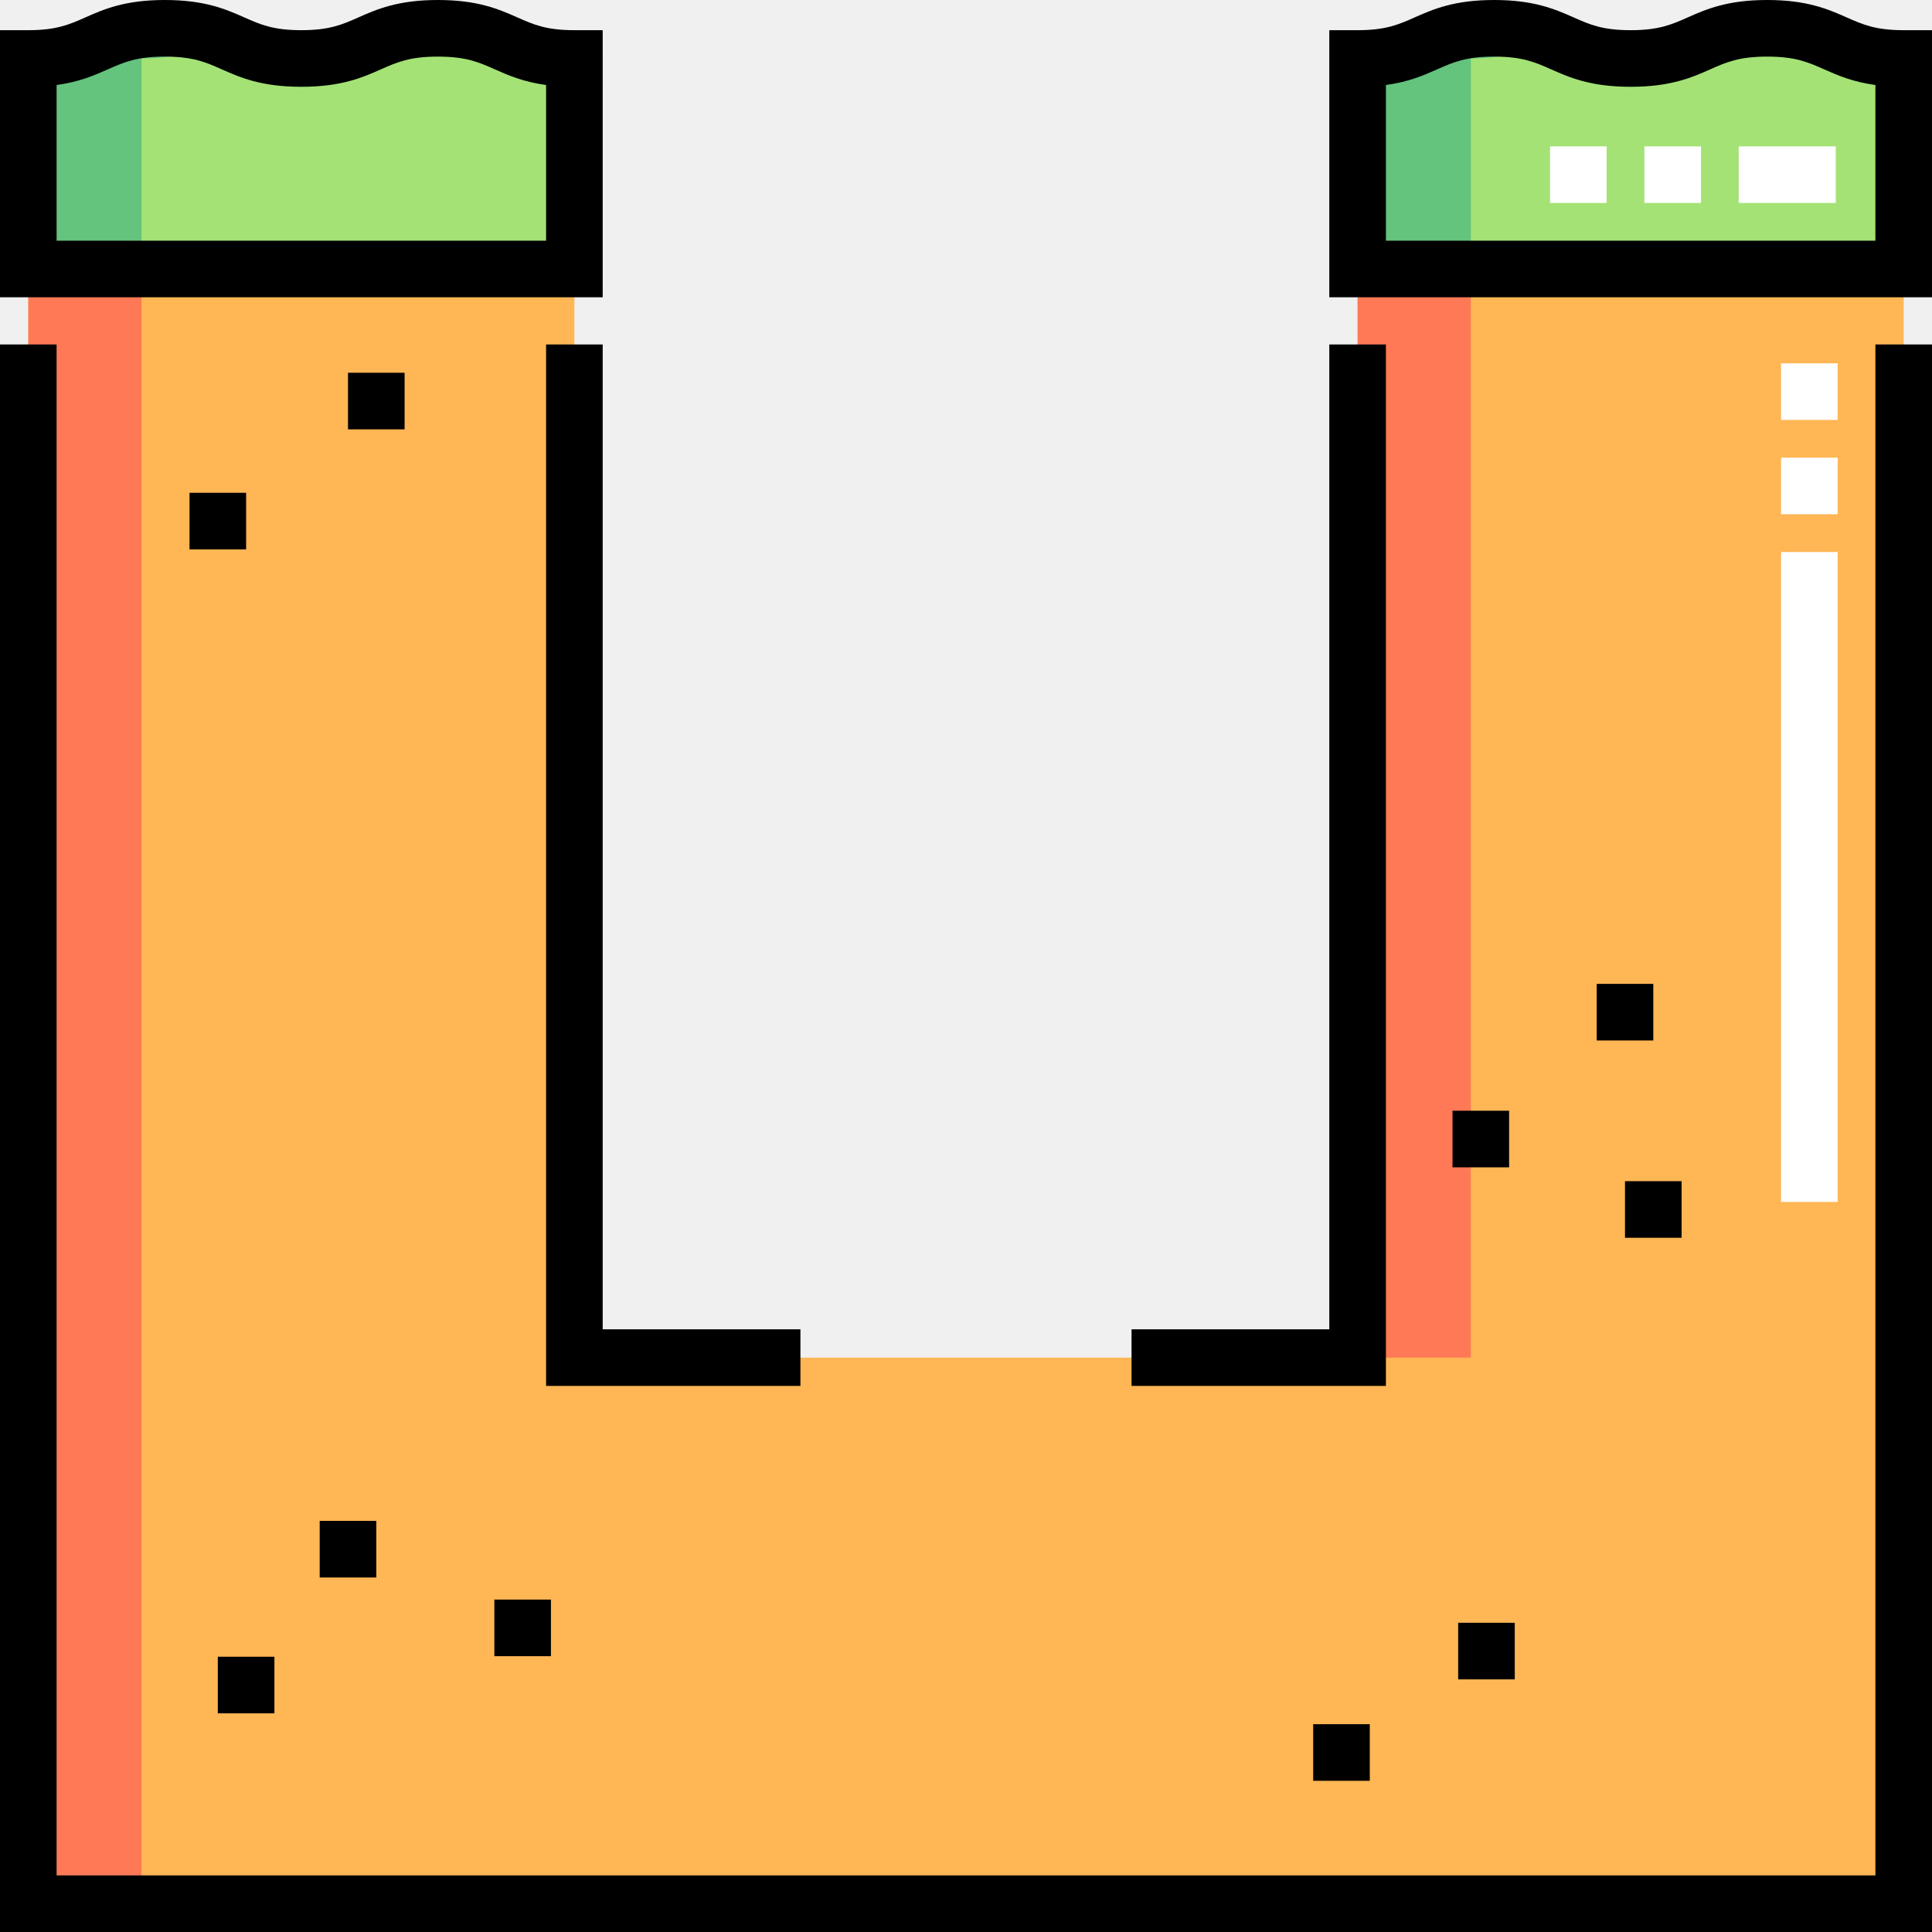
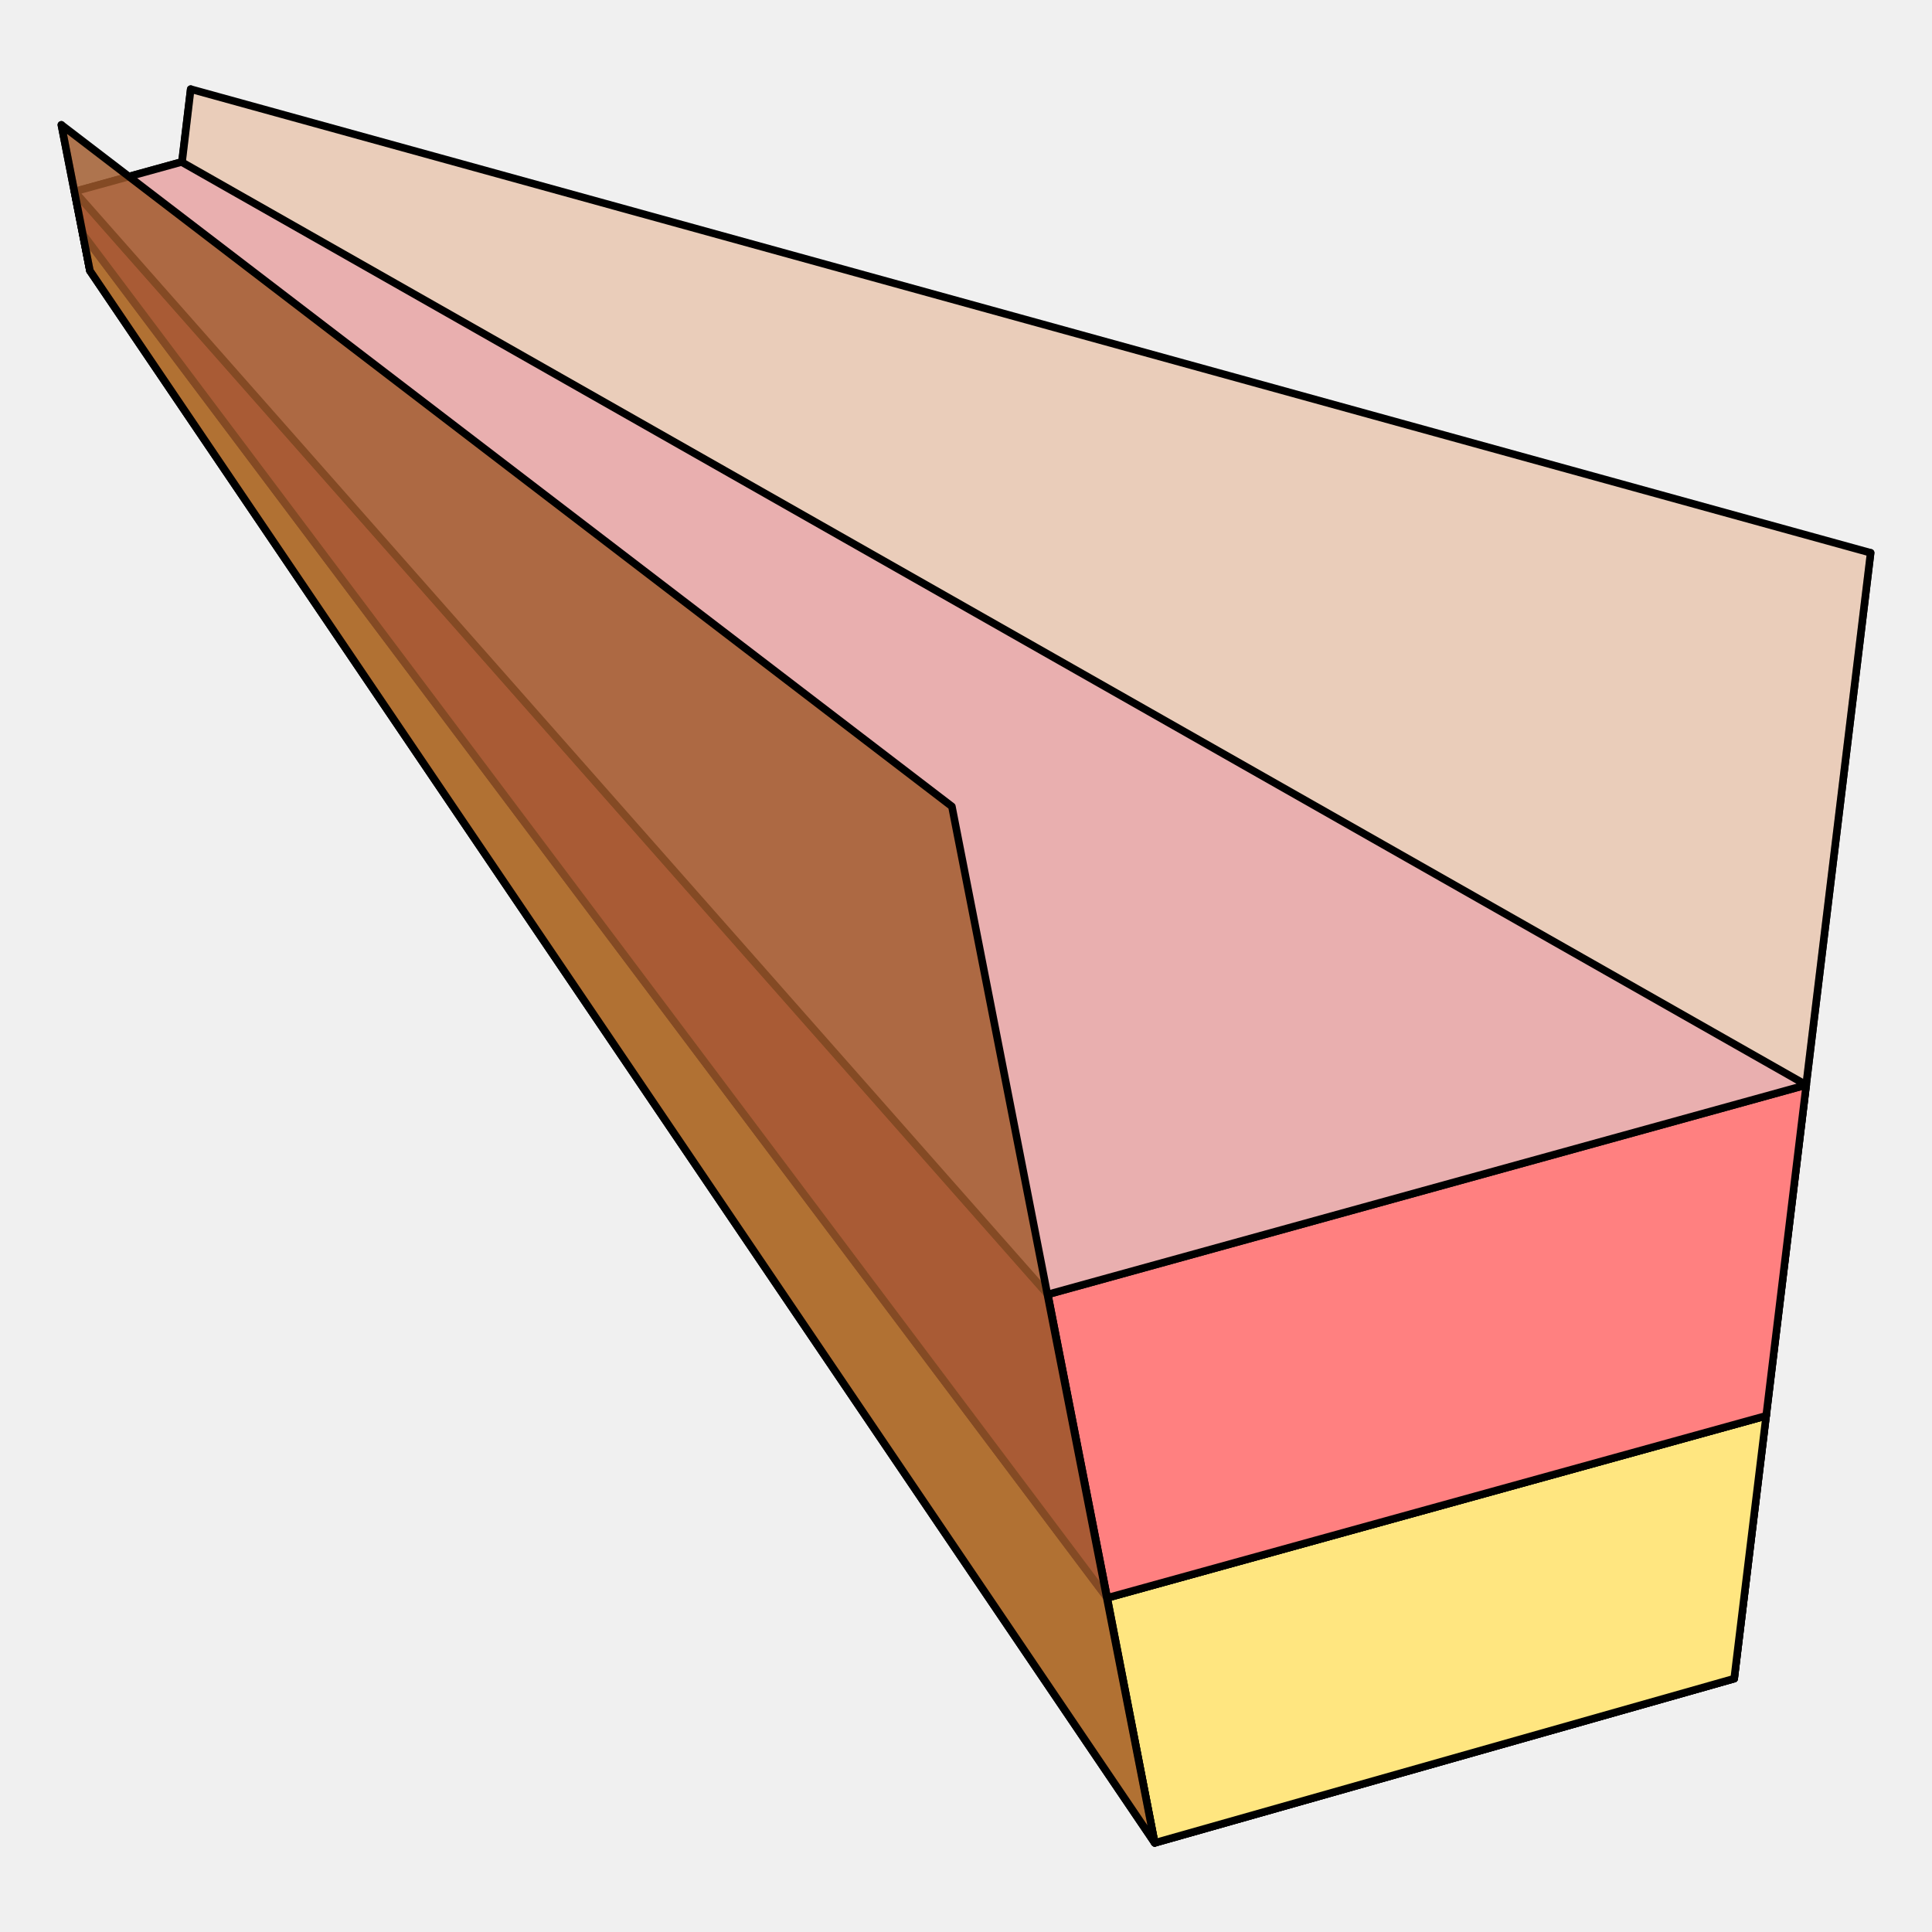
<svg xmlns="http://www.w3.org/2000/svg" id="svg66" version="1.1" width="512pt" viewBox="0 0 512 512" height="512pt">
-   <defs id="defs70" />
-   <path id="path2" fill="#ffb655" d="m359.781 71.285v288.496h-207.562v-288.496h-144.719v433.215h497v-433.215zm0 0" />
-   <path id="path4" fill="#a4e276" d="m7.5 15.5c18.09 0 18.09-8 36.184-8 18.09 0 18.09 8 36.18 8 18.09 0 18.09-8 36.176-8 18.09 0 18.09 8 36.18 8v55.785h-144.719zm0 0" />
-   <path id="path6" fill="#a4e276" d="m359.781 15.5c18.09 0 18.09-8 36.184-8 18.09 0 18.09 8 36.18 8 18.09 0 18.09-8 36.176-8 18.09 0 18.09 8 36.18 8v55.785h-144.719zm0 0" />
-   <path id="path16" fill="#ff7956" d="m359.781 71.285h30v288.496h-30zm0 0" />
-   <path id="path18" fill="#ff7956" d="m7.5 71.285h30v433.215h-30zm0 0" />
-   <path id="path20" fill="#64c37d" d="m58.684 10.18c-3.688-1.477-7.984-2.68-15-2.68-18.094 0-18.094 8-36.184 8v55.785h30v-55.785c11.07 0 15.367-2.996 21.184-5.32zm0 0" />
-   <path id="path22" fill="#64c37d" d="m410.965 10.18c-3.688-1.477-7.984-2.68-15-2.68-18.094 0-18.094 8-36.184 8v55.785h30v-55.785c11.07 0 15.367-2.996 21.184-5.32zm0 0" />
-   <path id="path28" d="m144.719 91.289v275.992h67.402v-15h-52.402v-260.992zm0 0" />
-   <path id="path30" d="m299.871 367.281h67.41v-275.992h-15v260.992h-52.41zm0 0" />
-   <path id="path32" d="m497 497h-482v-405.715h-15v420.715h512v-420.715h-15zm0 0" />
-   <path id="path34" d="m159.719 8h-7.5c-7.461 0-10.812-1.48-15.055-3.359-4.918-2.176-10.492-4.641-21.125-4.641-10.629 0-16.203 2.465-21.121 4.641-4.242 1.879-7.594 3.359-15.055 3.359-7.461 0-10.812-1.48-15.059-3.359-4.918-2.176-10.492-4.641-21.121-4.641-10.633 0-16.207 2.465-21.125 4.641-4.246 1.879-7.598 3.359-15.059 3.359h-7.5v70.785h159.719zm-15 55.785h-129.719v-41.258c6.055-.82 10.016-2.574 13.625-4.168 4.242-1.879 7.598-3.359 15.059-3.359 7.461 0 10.812 1.48 15.055 3.359 4.918 2.176 10.496 4.641 21.125 4.641 10.629 0 16.203-2.465 21.121-4.641 4.246-1.879 7.598-3.359 15.055-3.359 7.461 0 10.812 1.48 15.059 3.359 3.605 1.594 7.57 3.348 13.621 4.168zm0 0" />
-   <path id="path36" d="m504.5 8c-7.461 0-10.812-1.48-15.055-3.359-4.918-2.176-10.496-4.641-21.125-4.641-10.629 0-16.203 2.465-21.121 4.641-4.242 1.879-7.594 3.359-15.055 3.359-7.461 0-10.812-1.48-15.059-3.359-4.918-2.176-10.492-4.641-21.121-4.641-10.633 0-16.207 2.465-21.125 4.641-4.246 1.879-7.598 3.359-15.059 3.359h-7.5v70.785h159.719v-70.785zm-7.5 55.785h-129.719v-41.258c6.055-.82 10.016-2.574 13.625-4.168 4.242-1.879 7.598-3.359 15.059-3.359 7.461 0 10.812 1.48 15.055 3.359 4.918 2.176 10.496 4.641 21.125 4.641 10.629 0 16.203-2.465 21.121-4.641 4.246-1.879 7.598-3.359 15.059-3.359 7.457 0 10.812 1.48 15.055 3.359 3.609 1.594 7.57 3.348 13.621 4.168zm0 0" />
-   <path id="path40" d="m131.008 423.906h15v15h-15zm0 0" />
-   <path id="path42" d="m348.008 456.93h15v15h-15zm0 0" />
-   <path id="path44" d="m386.43 430.051h15v15h-15zm0 0" />
-   <path id="path46" d="m423.141 260.738h15v15h-15zm0 0" />
-   <path id="path48" d="m84.723 403.051h15v15h-15zm0 0" />
-   <path id="path50" d="m384.93 294.355h15v15h-15zm0 0" />
-   <path id="path52" d="m50.223 130.598h15v15h-15zm0 0" />
-   <path id="path54" d="m92.223 98.785h15v15h-15zm0 0" />
-   <path id="path56" d="m430.641 313.023h15v15h-15zm0 0" />
-   <path id="path58" d="m57.723 439.051h15v15h-15zm0 0" />
-   <g id="g64" fill="#fff">
-     <path id="path60" d="m487 318.523h-15v-172.238h15zm0-182.238h-15v-15h15zm0-25h-15v-15h15zm0 0" />
-     <path id="path62" d="m486.5 53.785h-25.719v-15h25.719zm-35.719 0h-15v-15h15zm-25 0h-15v-15h15zm0 0" />
+   <defs id="defs70">
+     </defs>
+   <g id="g1065" style="opacity:0.821;fill:#00d455;stroke-width:10;stroke-dasharray:30, 10;stroke-dashoffset:1">
+     <path id="path1077" style="fill:#e9e9ff;fill-rule:evenodd;stroke:none;stroke-width:10.218;stroke-linejoin:round" d="M 923.707,-162.419 1702.35,118.643 V 576.339 L 923.707,17.939 Z" points="1702.35,118.643 1702.35,576.339 923.707,17.939 923.707,-162.419 " />
+     <path id="path1067" style="fill:#353564;fill-rule:evenodd;stroke:none;stroke-width:10.218;stroke-linejoin:round" d="M 784.292,-123.931 V 56.426 L 923.707,17.939 V -162.419 Z" points="784.292,56.426 923.707,17.939 923.707,-162.419 784.292,-123.931 " />
+     <path id="path1075" style="fill:#afafde;fill-rule:evenodd;stroke:none;stroke-width:10.218;stroke-linejoin:round" d="M 784.292,56.426 1348.553,674.008 1702.35,576.339 923.707,17.939 Z" points="1348.553,674.008 1702.35,576.339 923.707,17.939 784.292,56.426 " />
+     <path id="path1069" style="fill:#e9c6af;stroke-width:10.218" d="M 784.292,-123.931 1348.553,216.313 1702.35,118.643 923.707,-162.419 Z" points="1348.553,216.313 1702.35,118.643 923.707,-162.419 784.292,-123.931 " />
+     <path id="path1073" style="fill:#d38d5f;stroke-width:10.218" d="m 1348.553,216.313 v 457.696 l 353.797,-97.67 V 118.643 Z" points="1348.553,674.008 1702.35,576.339 1702.35,118.643 1348.553,216.313 " />
+     <path id="path1071" style="fill:#a05a2c;stroke-width:10.218" d="M 784.292,-123.931 1348.553,216.313 V 674.008 L 784.292,56.426 Z" points="1348.553,216.313 1348.553,674.008 784.292,56.426 784.292,-123.931 " />
+   </g>
+   <g id="g13240" transform="translate(-0.283558,7.498171)">
+     <path style="fill:none;stroke:#000000;stroke-width:2;stroke-linecap:round;stroke-linejoin:round;stroke-miterlimit:4;stroke-dasharray:none;stroke-opacity:1" d="M 496.023,138.998 459.862,437.357 306.3,480.881 252.545,206.212" id="path1924" />
+     <path style="fill:none;stroke:#000000;stroke-width:2;stroke-linecap:round;stroke-linejoin:round;stroke-miterlimit:4;stroke-dasharray:none;stroke-opacity:1" d="M 50.823,16.123 45.732,58.129 24.112,64.257 16.544,25.586" id="path1924-6" />
+     <path style="fill:#e9c6af;fill-opacity:0.824;stroke:#000000;stroke-width:2;stroke-linecap:round;stroke-linejoin:round;stroke-miterlimit:4;stroke-dasharray:none;stroke-opacity:1" d="M 262.4,256.544 459.862,437.357 496.023,138.998 50.823,16.123 46.933,48.936 252.545,206.212 l 9.855,50.332" id="path16301" />
+     <path style="fill:#d38d5f;fill-opacity:0.824;stroke:#000000;stroke-width:2;stroke-linecap:round;stroke-linejoin:round;stroke-miterlimit:4;stroke-dasharray:none;stroke-opacity:1" d="M 306.3,480.881 459.862,437.357 262.4,256.544 Z" id="path18234" />
+     <path style="fill:#ffe680;stroke:#000000;stroke-width:2;stroke-linecap:round;stroke-linejoin:round;stroke-miterlimit:4;stroke-dasharray:none;stroke-opacity:1" d="m 306.3,480.881 -12.597,-64.924 174.638,-48.253 -8.479,69.654 z" id="path9353" />
+     <path style="fill:#ffeeaa;stroke:#000000;stroke-width:2;stroke-linecap:round;stroke-linejoin:round;stroke-miterlimit:4;stroke-dasharray:none;stroke-opacity:1" d="M 24.06,63.804 22.275,54.601 47.028,47.762 45.826,57.635 Z" id="path9353-4" />
+     <path style="fill:#ffeeaa;fill-opacity:1;stroke:#000000;stroke-width:2;stroke-linecap:round;stroke-linejoin:round;stroke-miterlimit:4;stroke-dasharray:none;stroke-opacity:1" d="M 293.703,415.956 22.275,54.601 47.028,47.762 468.341,367.703 293.703,415.956" id="path9588" />
+     <path style="fill:#ff8080;stroke:#000000;stroke-width:2;stroke-linecap:round;stroke-linejoin:round;stroke-miterlimit:4;stroke-dasharray:none;stroke-opacity:1" d="m 293.703,415.956 -15.74,-80.424 200.999,-55.506 -10.621,87.677 z" id="path12333" />
+     <path style="fill:#ff8080;stroke:#000000;stroke-width:2;stroke-linecap:round;stroke-linejoin:round;stroke-miterlimit:4;stroke-dasharray:none;stroke-opacity:1" d="M 22.275,54.601 20.055,43.26 48.4,35.432 46.902,47.797 Z" id="path12333-0" />
+     <path style="fill:#ffdd55;stroke:#000000;stroke-width:2;stroke-linecap:round;stroke-linejoin:round;stroke-miterlimit:4;stroke-dasharray:none;stroke-opacity:1" d="M 306.3,480.881 24.112,64.257 22.275,54.601 293.703,415.956 Z" id="path12594" />
+     <path style="fill:#d35f5f;stroke:#000000;stroke-width:2;stroke-linecap:round;stroke-linejoin:round;stroke-miterlimit:4;stroke-dasharray:none;stroke-opacity:1" d="M 22.275,54.601 293.703,415.956 277.963,335.532 20.055,43.26 Z" id="path12910" />
+     <path style="fill:#e9afaf;stroke:#000000;stroke-width:2;stroke-linecap:round;stroke-linejoin:round;stroke-miterlimit:4;stroke-dasharray:none;stroke-opacity:1" d="m 20.055,43.26 28.345,-7.827 c 0,0 430.563,244.593 430.563,244.593 l -200.999,55.506 z" id="path12945" />
+     <path style="fill:#a05a2c;fill-opacity:0.824;stroke:#000000;stroke-width:2;stroke-linecap:round;stroke-linejoin:round;stroke-miterlimit:4;stroke-dasharray:none;stroke-opacity:1" d="M 16.544,25.586 252.545,206.212 306.3,480.881 24.112,64.257 Z" id="path1663" />
  </g>
</svg>
